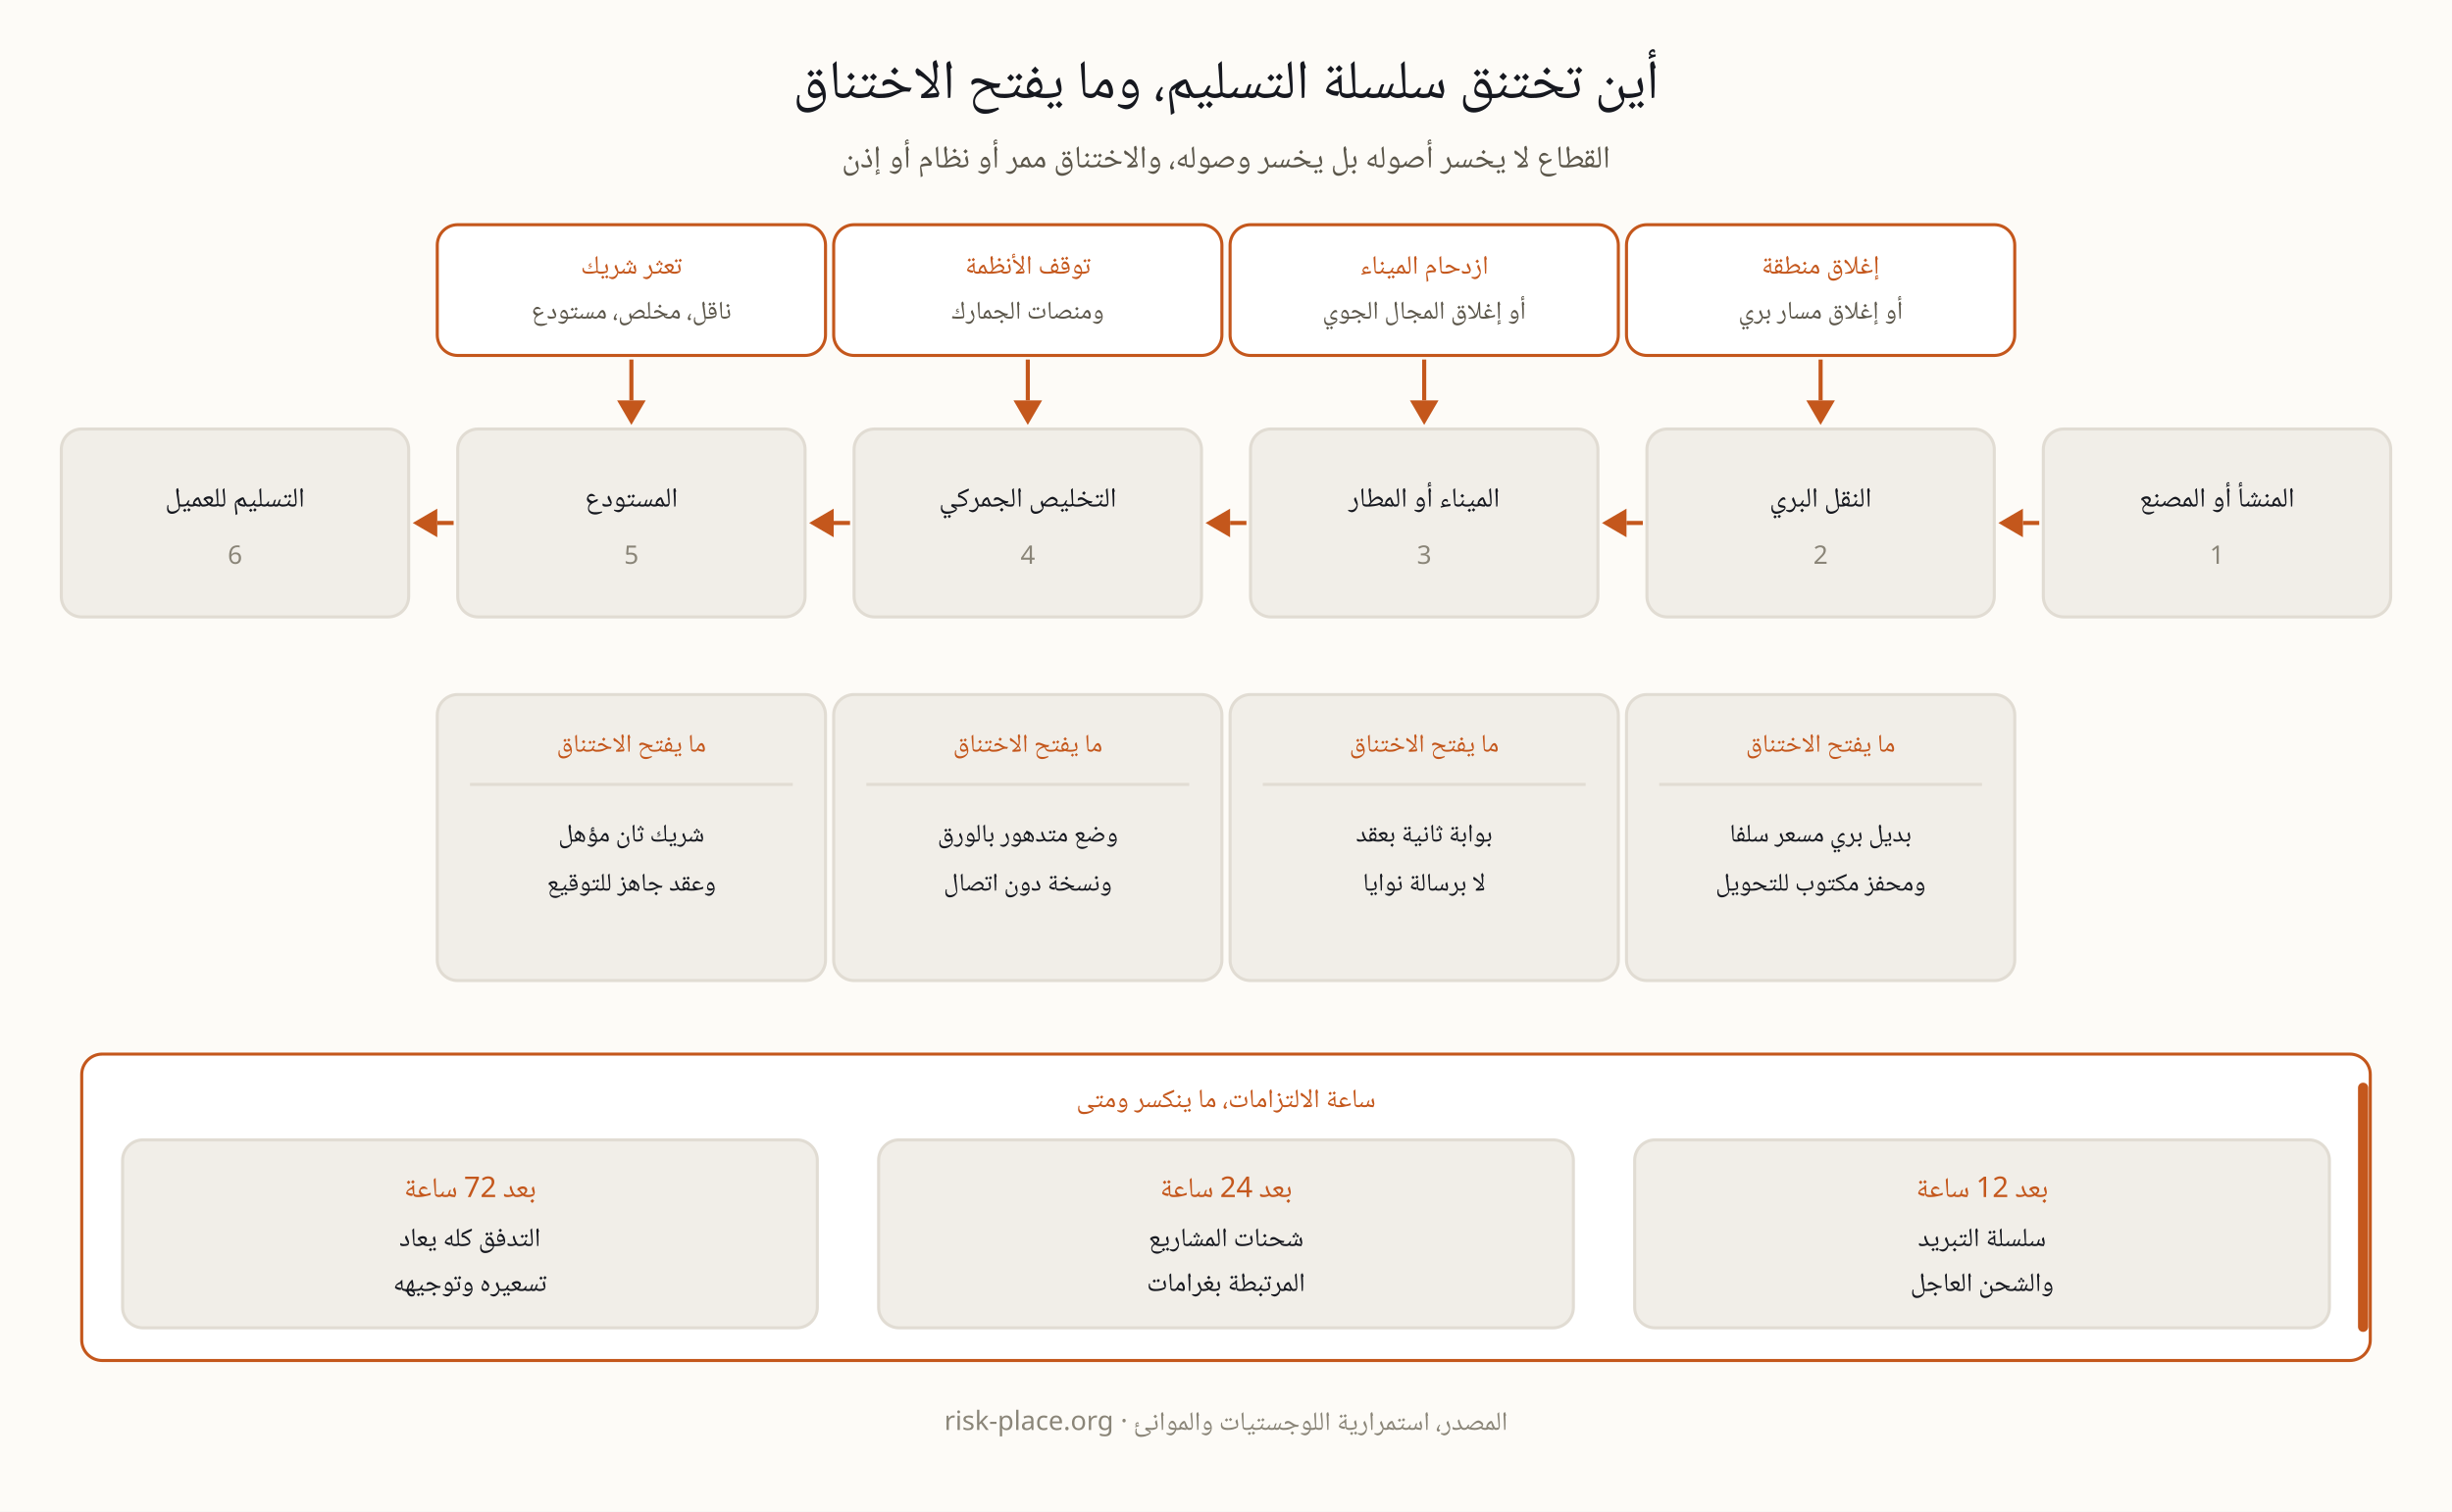
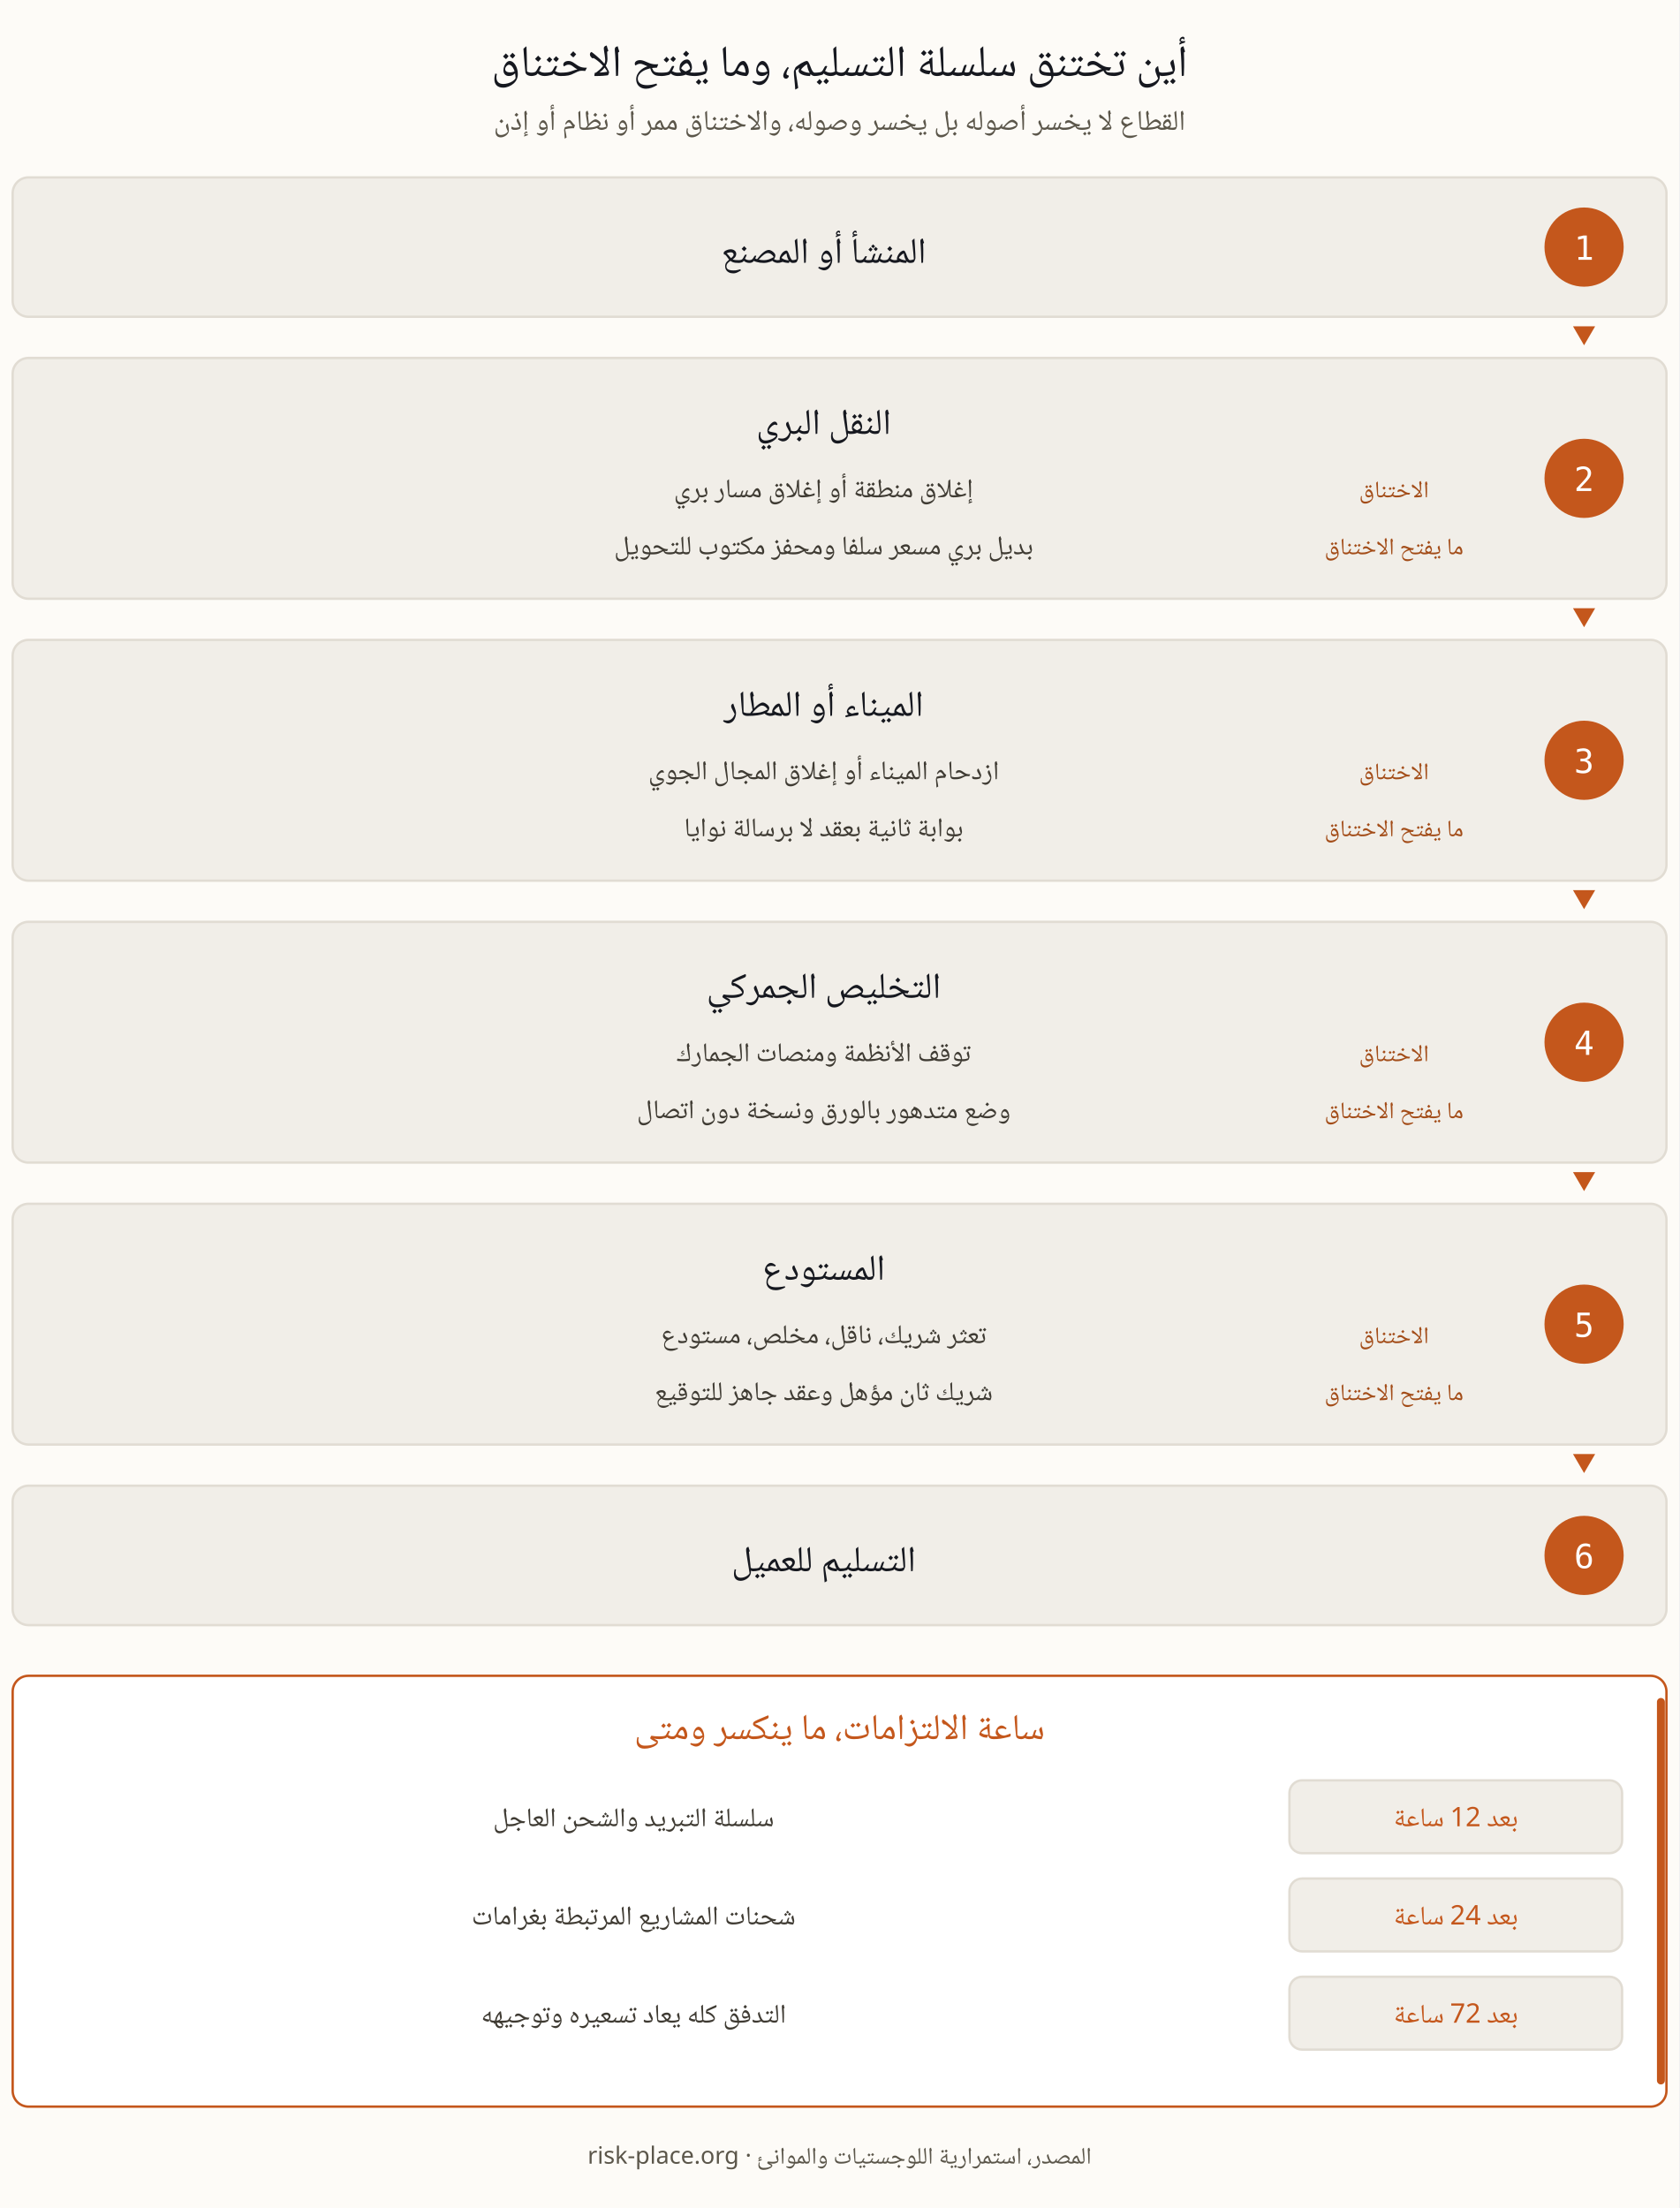
- <svg xmlns="http://www.w3.org/2000/svg" viewBox="0 0 1200 740" width="1200" height="740" direction="rtl" role="img" aria-label="سلسلة التسليم اللوجستي ومواضع الاختناق الأربعة وما يفتح كل اختناق وساعة الالتزامات">
-   <rect x="0" y="0" width="1200" height="740" fill="#FDFBF7" />
-   <text x="600" y="48" text-anchor="middle" font-family="'Noto Naskh Arabic','Segoe UI',Tahoma,serif" font-size="27" fill="#16181F">أين تختنق سلسلة التسليم، وما يفتح الاختناق</text>
-   <text x="600" y="82" text-anchor="middle" font-family="'Noto Naskh Arabic','Segoe UI',Tahoma,serif" font-size="15.5" fill="#5B564A">القطاع لا يخسر أصوله بل يخسر وصوله، والاختناق ممر أو نظام أو إذن</text>
-   <rect x="796" y="110" width="190" height="64" rx="10" fill="#FFFFFF" stroke="#C4571C" stroke-width="1.5" />
-   <text x="891" y="134" text-anchor="middle" font-family="'Noto Naskh Arabic','Segoe UI',Tahoma,serif" font-size="13" fill="#C4571C">إغلاق منطقة</text>
-   <text x="891" y="156" text-anchor="middle" font-family="'Noto Naskh Arabic','Segoe UI',Tahoma,serif" font-size="12.5" fill="#5B564A">أو إغلاق مسار بري</text>
-   <line x1="891" y1="176" x2="891" y2="196" stroke="#C4571C" stroke-width="2" />
-   <polygon points="884,196 891,208 898,196" fill="#C4571C" />
-   <rect x="602" y="110" width="190" height="64" rx="10" fill="#FFFFFF" stroke="#C4571C" stroke-width="1.5" />
-   <text x="697" y="134" text-anchor="middle" font-family="'Noto Naskh Arabic','Segoe UI',Tahoma,serif" font-size="13" fill="#C4571C">ازدحام الميناء</text>
-   <text x="697" y="156" text-anchor="middle" font-family="'Noto Naskh Arabic','Segoe UI',Tahoma,serif" font-size="12.5" fill="#5B564A">أو إغلاق المجال الجوي</text>
-   <line x1="697" y1="176" x2="697" y2="196" stroke="#C4571C" stroke-width="2" />
-   <polygon points="690,196 697,208 704,196" fill="#C4571C" />
-   <rect x="408" y="110" width="190" height="64" rx="10" fill="#FFFFFF" stroke="#C4571C" stroke-width="1.5" />
-   <text x="503" y="134" text-anchor="middle" font-family="'Noto Naskh Arabic','Segoe UI',Tahoma,serif" font-size="13" fill="#C4571C">توقف الأنظمة</text>
-   <text x="503" y="156" text-anchor="middle" font-family="'Noto Naskh Arabic','Segoe UI',Tahoma,serif" font-size="12.5" fill="#5B564A">ومنصات الجمارك</text>
-   <line x1="503" y1="176" x2="503" y2="196" stroke="#C4571C" stroke-width="2" />
-   <polygon points="496,196 503,208 510,196" fill="#C4571C" />
-   <rect x="214" y="110" width="190" height="64" rx="10" fill="#FFFFFF" stroke="#C4571C" stroke-width="1.5" />
-   <text x="309" y="134" text-anchor="middle" font-family="'Noto Naskh Arabic','Segoe UI',Tahoma,serif" font-size="13" fill="#C4571C">تعثر شريك</text>
-   <text x="309" y="156" text-anchor="middle" font-family="'Noto Naskh Arabic','Segoe UI',Tahoma,serif" font-size="12.5" fill="#5B564A">ناقل، مخلص، مستودع</text>
-   <line x1="309" y1="176" x2="309" y2="196" stroke="#C4571C" stroke-width="2" />
-   <polygon points="302,196 309,208 316,196" fill="#C4571C" />
-   <rect x="1000" y="210" width="170" height="92" rx="10" fill="#F1EEE8" stroke="#E1DCD3" stroke-width="1.5" />
-   <text x="1085.0" y="248" text-anchor="middle" font-family="'Noto Naskh Arabic','Segoe UI',Tahoma,serif" font-size="13.5" fill="#16181F">المنشأ أو المصنع</text>
-   <text x="1085.0" y="276" text-anchor="middle" font-family="'Noto Naskh Arabic','Segoe UI',Tahoma,serif" font-size="12.5" fill="#8A8578">1</text>
-   <line x1="998" y1="256" x2="990" y2="256" stroke="#C4571C" stroke-width="2" />
-   <polygon points="990,249 978,256 990,263" fill="#C4571C" />
-   <rect x="806" y="210" width="170" height="92" rx="10" fill="#F1EEE8" stroke="#E1DCD3" stroke-width="1.5" />
-   <text x="891.0" y="248" text-anchor="middle" font-family="'Noto Naskh Arabic','Segoe UI',Tahoma,serif" font-size="13.5" fill="#16181F">النقل البري</text>
-   <text x="891.0" y="276" text-anchor="middle" font-family="'Noto Naskh Arabic','Segoe UI',Tahoma,serif" font-size="12.5" fill="#8A8578">2</text>
-   <line x1="804" y1="256" x2="796" y2="256" stroke="#C4571C" stroke-width="2" />
-   <polygon points="796,249 784,256 796,263" fill="#C4571C" />
-   <rect x="612" y="210" width="170" height="92" rx="10" fill="#F1EEE8" stroke="#E1DCD3" stroke-width="1.5" />
-   <text x="697.0" y="248" text-anchor="middle" font-family="'Noto Naskh Arabic','Segoe UI',Tahoma,serif" font-size="13.5" fill="#16181F">الميناء أو المطار</text>
-   <text x="697.0" y="276" text-anchor="middle" font-family="'Noto Naskh Arabic','Segoe UI',Tahoma,serif" font-size="12.5" fill="#8A8578">3</text>
-   <line x1="610" y1="256" x2="602" y2="256" stroke="#C4571C" stroke-width="2" />
-   <polygon points="602,249 590,256 602,263" fill="#C4571C" />
-   <rect x="418" y="210" width="170" height="92" rx="10" fill="#F1EEE8" stroke="#E1DCD3" stroke-width="1.5" />
-   <text x="503.0" y="248" text-anchor="middle" font-family="'Noto Naskh Arabic','Segoe UI',Tahoma,serif" font-size="13.5" fill="#16181F">التخليص الجمركي</text>
-   <text x="503.0" y="276" text-anchor="middle" font-family="'Noto Naskh Arabic','Segoe UI',Tahoma,serif" font-size="12.5" fill="#8A8578">4</text>
-   <line x1="416" y1="256" x2="408" y2="256" stroke="#C4571C" stroke-width="2" />
-   <polygon points="408,249 396,256 408,263" fill="#C4571C" />
-   <rect x="224" y="210" width="170" height="92" rx="10" fill="#F1EEE8" stroke="#E1DCD3" stroke-width="1.5" />
-   <text x="309.0" y="248" text-anchor="middle" font-family="'Noto Naskh Arabic','Segoe UI',Tahoma,serif" font-size="13.5" fill="#16181F">المستودع</text>
-   <text x="309.0" y="276" text-anchor="middle" font-family="'Noto Naskh Arabic','Segoe UI',Tahoma,serif" font-size="12.5" fill="#8A8578">5</text>
-   <line x1="222" y1="256" x2="214" y2="256" stroke="#C4571C" stroke-width="2" />
-   <polygon points="214,249 202,256 214,263" fill="#C4571C" />
-   <rect x="30" y="210" width="170" height="92" rx="10" fill="#F1EEE8" stroke="#E1DCD3" stroke-width="1.5" />
-   <text x="115.0" y="248" text-anchor="middle" font-family="'Noto Naskh Arabic','Segoe UI',Tahoma,serif" font-size="13.5" fill="#16181F">التسليم للعميل</text>
-   <text x="115.0" y="276" text-anchor="middle" font-family="'Noto Naskh Arabic','Segoe UI',Tahoma,serif" font-size="12.5" fill="#8A8578">6</text>
-   <rect x="796" y="340" width="190" height="140" rx="10" fill="#F1EEE8" stroke="#E1DCD3" stroke-width="1.5" />
-   <text x="891" y="368" text-anchor="middle" font-family="'Noto Naskh Arabic','Segoe UI',Tahoma,serif" font-size="12.5" fill="#C4571C">ما يفتح الاختناق</text>
-   <line x1="812" y1="384" x2="970" y2="384" stroke="#E1DCD3" stroke-width="1.5" />
-   <text x="891" y="412" text-anchor="middle" font-family="'Noto Naskh Arabic','Segoe UI',Tahoma,serif" font-size="12.5" fill="#16181F">بديل بري مسعر سلفا</text>
-   <text x="891" y="436" text-anchor="middle" font-family="'Noto Naskh Arabic','Segoe UI',Tahoma,serif" font-size="12.5" fill="#16181F">ومحفز مكتوب للتحويل</text>
-   <rect x="602" y="340" width="190" height="140" rx="10" fill="#F1EEE8" stroke="#E1DCD3" stroke-width="1.5" />
-   <text x="697" y="368" text-anchor="middle" font-family="'Noto Naskh Arabic','Segoe UI',Tahoma,serif" font-size="12.5" fill="#C4571C">ما يفتح الاختناق</text>
-   <line x1="618" y1="384" x2="776" y2="384" stroke="#E1DCD3" stroke-width="1.5" />
-   <text x="697" y="412" text-anchor="middle" font-family="'Noto Naskh Arabic','Segoe UI',Tahoma,serif" font-size="12.5" fill="#16181F">بوابة ثانية بعقد</text>
-   <text x="697" y="436" text-anchor="middle" font-family="'Noto Naskh Arabic','Segoe UI',Tahoma,serif" font-size="12.5" fill="#16181F">لا برسالة نوايا</text>
-   <rect x="408" y="340" width="190" height="140" rx="10" fill="#F1EEE8" stroke="#E1DCD3" stroke-width="1.5" />
-   <text x="503" y="368" text-anchor="middle" font-family="'Noto Naskh Arabic','Segoe UI',Tahoma,serif" font-size="12.5" fill="#C4571C">ما يفتح الاختناق</text>
-   <line x1="424" y1="384" x2="582" y2="384" stroke="#E1DCD3" stroke-width="1.5" />
-   <text x="503" y="412" text-anchor="middle" font-family="'Noto Naskh Arabic','Segoe UI',Tahoma,serif" font-size="12.5" fill="#16181F">وضع متدهور بالورق</text>
-   <text x="503" y="436" text-anchor="middle" font-family="'Noto Naskh Arabic','Segoe UI',Tahoma,serif" font-size="12.5" fill="#16181F">ونسخة دون اتصال</text>
-   <rect x="214" y="340" width="190" height="140" rx="10" fill="#F1EEE8" stroke="#E1DCD3" stroke-width="1.5" />
-   <text x="309" y="368" text-anchor="middle" font-family="'Noto Naskh Arabic','Segoe UI',Tahoma,serif" font-size="12.5" fill="#C4571C">ما يفتح الاختناق</text>
-   <line x1="230" y1="384" x2="388" y2="384" stroke="#E1DCD3" stroke-width="1.5" />
-   <text x="309" y="412" text-anchor="middle" font-family="'Noto Naskh Arabic','Segoe UI',Tahoma,serif" font-size="12.5" fill="#16181F">شريك ثان مؤهل</text>
-   <text x="309" y="436" text-anchor="middle" font-family="'Noto Naskh Arabic','Segoe UI',Tahoma,serif" font-size="12.5" fill="#16181F">وعقد جاهز للتوقيع</text>
-   <rect x="40" y="516" width="1120" height="150" rx="10" fill="#FFFFFF" stroke="#C4571C" stroke-width="1.5" />
-   <rect x="1154" y="530" width="5" height="122" rx="2.5" fill="#C4571C" />
-   <text x="600" y="542" text-anchor="middle" font-family="'Noto Naskh Arabic','Segoe UI',Tahoma,serif" font-size="13" fill="#C4571C">ساعة الالتزامات، ما ينكسر ومتى</text>
-   <rect x="800" y="558" width="340" height="92" rx="10" fill="#F1EEE8" stroke="#E1DCD3" stroke-width="1.5" />
-   <text x="970" y="586" text-anchor="middle" font-family="'Noto Naskh Arabic','Segoe UI',Tahoma,serif" font-size="14" fill="#C4571C">بعد 12 ساعة</text>
-   <text x="970" y="610" text-anchor="middle" font-family="'Noto Naskh Arabic','Segoe UI',Tahoma,serif" font-size="13" fill="#16181F">سلسلة التبريد</text>
-   <text x="970" y="632" text-anchor="middle" font-family="'Noto Naskh Arabic','Segoe UI',Tahoma,serif" font-size="13" fill="#16181F">والشحن العاجل</text>
-   <rect x="430" y="558" width="340" height="92" rx="10" fill="#F1EEE8" stroke="#E1DCD3" stroke-width="1.5" />
-   <text x="600" y="586" text-anchor="middle" font-family="'Noto Naskh Arabic','Segoe UI',Tahoma,serif" font-size="14" fill="#C4571C">بعد 24 ساعة</text>
-   <text x="600" y="610" text-anchor="middle" font-family="'Noto Naskh Arabic','Segoe UI',Tahoma,serif" font-size="13" fill="#16181F">شحنات المشاريع</text>
-   <text x="600" y="632" text-anchor="middle" font-family="'Noto Naskh Arabic','Segoe UI',Tahoma,serif" font-size="13" fill="#16181F">المرتبطة بغرامات</text>
-   <rect x="60" y="558" width="340" height="92" rx="10" fill="#F1EEE8" stroke="#E1DCD3" stroke-width="1.5" />
-   <text x="230" y="586" text-anchor="middle" font-family="'Noto Naskh Arabic','Segoe UI',Tahoma,serif" font-size="14" fill="#C4571C">بعد 72 ساعة</text>
-   <text x="230" y="610" text-anchor="middle" font-family="'Noto Naskh Arabic','Segoe UI',Tahoma,serif" font-size="13" fill="#16181F">التدفق كله يعاد</text>
-   <text x="230" y="632" text-anchor="middle" font-family="'Noto Naskh Arabic','Segoe UI',Tahoma,serif" font-size="13" fill="#16181F">تسعيره وتوجيهه</text>
-   <text x="600" y="700" text-anchor="middle" font-family="'Noto Naskh Arabic','Segoe UI',Tahoma,serif" font-size="13" fill="#8A8578">المصدر، استمرارية اللوجستيات والموانئ · risk-place.org</text>
+ <svg xmlns="http://www.w3.org/2000/svg" viewBox="0 0 1060 1394" width="1060" height="1394" direction="rtl" role="img" aria-label="سلسلة التسليم اللوجستي ومواضع الاختناق الأربعة وما يفتح كل اختناق وساعة الالتزامات">
+   <rect x="0" y="0" width="1060" height="1394" rx="0" fill="#FDFBF7" />
+   <text x="530" y="48" text-anchor="middle" font-family="'Noto Naskh Arabic','Segoe UI',Tahoma,serif" font-size="28" fill="#16181F">أين تختنق سلسلة التسليم، وما يفتح الاختناق</text>
+   <text x="530" y="82" text-anchor="middle" font-family="'Noto Naskh Arabic','Segoe UI',Tahoma,serif" font-size="18" fill="#5B564A">القطاع لا يخسر أصوله بل يخسر وصوله، والاختناق ممر أو نظام أو إذن</text>
+   <rect x="8" y="112" width="1044" height="88" rx="10" fill="#F1EEE8" stroke="#E1DCD3" stroke-width="1.5" />
+   <circle cx="1000" cy="156" r="25" fill="#C4571C" />
+   <text x="1000" y="164" text-anchor="middle" font-family="Consolas, monospace" font-size="21" fill="#FFFFFF">1</text>
+   <text x="520" y="166" text-anchor="middle" font-family="'Noto Naskh Arabic','Segoe UI',Tahoma,serif" font-size="23" fill="#16181F">المنشأ أو المصنع</text>
+   <polygon points="993,206 1007,206 1000,218" fill="#C4571C" />
+   <rect x="8" y="226" width="1044" height="152" rx="10" fill="#F1EEE8" stroke="#E1DCD3" stroke-width="1.5" />
+   <circle cx="1000" cy="302" r="25" fill="#C4571C" />
+   <text x="1000" y="310" text-anchor="middle" font-family="Consolas, monospace" font-size="21" fill="#FFFFFF">2</text>
+   <text x="520" y="274" text-anchor="middle" font-family="'Noto Naskh Arabic','Segoe UI',Tahoma,serif" font-size="23" fill="#16181F">النقل البري</text>
+   <text x="880" y="314" text-anchor="middle" font-family="'Noto Naskh Arabic','Segoe UI',Tahoma,serif" font-size="15" fill="#A34D19">الاختناق</text>
+   <text x="520" y="314" text-anchor="middle" font-family="'Noto Naskh Arabic','Segoe UI',Tahoma,serif" font-size="17" fill="#3F3B33">إغلاق منطقة أو إغلاق مسار بري</text>
+   <text x="880" y="350" text-anchor="middle" font-family="'Noto Naskh Arabic','Segoe UI',Tahoma,serif" font-size="15" fill="#A34D19">ما يفتح الاختناق</text>
+   <text x="520" y="350" text-anchor="middle" font-family="'Noto Naskh Arabic','Segoe UI',Tahoma,serif" font-size="17" fill="#3F3B33">بديل بري مسعر سلفا ومحفز مكتوب للتحويل</text>
+   <polygon points="993,384 1007,384 1000,396" fill="#C4571C" />
+   <rect x="8" y="404" width="1044" height="152" rx="10" fill="#F1EEE8" stroke="#E1DCD3" stroke-width="1.5" />
+   <circle cx="1000" cy="480" r="25" fill="#C4571C" />
+   <text x="1000" y="488" text-anchor="middle" font-family="Consolas, monospace" font-size="21" fill="#FFFFFF">3</text>
+   <text x="520" y="452" text-anchor="middle" font-family="'Noto Naskh Arabic','Segoe UI',Tahoma,serif" font-size="23" fill="#16181F">الميناء أو المطار</text>
+   <text x="880" y="492" text-anchor="middle" font-family="'Noto Naskh Arabic','Segoe UI',Tahoma,serif" font-size="15" fill="#A34D19">الاختناق</text>
+   <text x="520" y="492" text-anchor="middle" font-family="'Noto Naskh Arabic','Segoe UI',Tahoma,serif" font-size="17" fill="#3F3B33">ازدحام الميناء أو إغلاق المجال الجوي</text>
+   <text x="880" y="528" text-anchor="middle" font-family="'Noto Naskh Arabic','Segoe UI',Tahoma,serif" font-size="15" fill="#A34D19">ما يفتح الاختناق</text>
+   <text x="520" y="528" text-anchor="middle" font-family="'Noto Naskh Arabic','Segoe UI',Tahoma,serif" font-size="17" fill="#3F3B33">بوابة ثانية بعقد لا برسالة نوايا</text>
+   <polygon points="993,562 1007,562 1000,574" fill="#C4571C" />
+   <rect x="8" y="582" width="1044" height="152" rx="10" fill="#F1EEE8" stroke="#E1DCD3" stroke-width="1.5" />
+   <circle cx="1000" cy="658" r="25" fill="#C4571C" />
+   <text x="1000" y="666" text-anchor="middle" font-family="Consolas, monospace" font-size="21" fill="#FFFFFF">4</text>
+   <text x="520" y="630" text-anchor="middle" font-family="'Noto Naskh Arabic','Segoe UI',Tahoma,serif" font-size="23" fill="#16181F">التخليص الجمركي</text>
+   <text x="880" y="670" text-anchor="middle" font-family="'Noto Naskh Arabic','Segoe UI',Tahoma,serif" font-size="15" fill="#A34D19">الاختناق</text>
+   <text x="520" y="670" text-anchor="middle" font-family="'Noto Naskh Arabic','Segoe UI',Tahoma,serif" font-size="17" fill="#3F3B33">توقف الأنظمة ومنصات الجمارك</text>
+   <text x="880" y="706" text-anchor="middle" font-family="'Noto Naskh Arabic','Segoe UI',Tahoma,serif" font-size="15" fill="#A34D19">ما يفتح الاختناق</text>
+   <text x="520" y="706" text-anchor="middle" font-family="'Noto Naskh Arabic','Segoe UI',Tahoma,serif" font-size="17" fill="#3F3B33">وضع متدهور بالورق ونسخة دون اتصال</text>
+   <polygon points="993,740 1007,740 1000,752" fill="#C4571C" />
+   <rect x="8" y="760" width="1044" height="152" rx="10" fill="#F1EEE8" stroke="#E1DCD3" stroke-width="1.5" />
+   <circle cx="1000" cy="836" r="25" fill="#C4571C" />
+   <text x="1000" y="844" text-anchor="middle" font-family="Consolas, monospace" font-size="21" fill="#FFFFFF">5</text>
+   <text x="520" y="808" text-anchor="middle" font-family="'Noto Naskh Arabic','Segoe UI',Tahoma,serif" font-size="23" fill="#16181F">المستودع</text>
+   <text x="880" y="848" text-anchor="middle" font-family="'Noto Naskh Arabic','Segoe UI',Tahoma,serif" font-size="15" fill="#A34D19">الاختناق</text>
+   <text x="520" y="848" text-anchor="middle" font-family="'Noto Naskh Arabic','Segoe UI',Tahoma,serif" font-size="17" fill="#3F3B33">تعثر شريك، ناقل، مخلص، مستودع</text>
+   <text x="880" y="884" text-anchor="middle" font-family="'Noto Naskh Arabic','Segoe UI',Tahoma,serif" font-size="15" fill="#A34D19">ما يفتح الاختناق</text>
+   <text x="520" y="884" text-anchor="middle" font-family="'Noto Naskh Arabic','Segoe UI',Tahoma,serif" font-size="17" fill="#3F3B33">شريك ثان مؤهل وعقد جاهز للتوقيع</text>
+   <polygon points="993,918 1007,918 1000,930" fill="#C4571C" />
+   <rect x="8" y="938" width="1044" height="88" rx="10" fill="#F1EEE8" stroke="#E1DCD3" stroke-width="1.5" />
+   <circle cx="1000" cy="982" r="25" fill="#C4571C" />
+   <text x="1000" y="990" text-anchor="middle" font-family="Consolas, monospace" font-size="21" fill="#FFFFFF">6</text>
+   <text x="520" y="992" text-anchor="middle" font-family="'Noto Naskh Arabic','Segoe UI',Tahoma,serif" font-size="23" fill="#16181F">التسليم للعميل</text>
+   <rect x="8" y="1058" width="1044" height="272" rx="10" fill="#FFFFFF" stroke="#C4571C" stroke-width="1.5" />
+   <rect x="1046" y="1072" width="5" height="244" rx="2.5" fill="#C4571C" />
+   <text x="530" y="1098" text-anchor="middle" font-family="'Noto Naskh Arabic','Segoe UI',Tahoma,serif" font-size="23" fill="#C4571C">ساعة الالتزامات، ما ينكسر ومتى</text>
+   <rect x="814" y="1124" width="210" height="46" rx="8" fill="#F1EEE8" stroke="#E1DCD3" stroke-width="1.5" />
+   <text x="919" y="1153" text-anchor="middle" font-family="'Noto Naskh Arabic','Segoe UI',Tahoma,serif" font-size="17" fill="#C4571C">بعد 12 ساعة</text>
+   <text x="400" y="1153" text-anchor="middle" font-family="'Noto Naskh Arabic','Segoe UI',Tahoma,serif" font-size="17" fill="#3F3B33">سلسلة التبريد والشحن العاجل</text>
+   <rect x="814" y="1186" width="210" height="46" rx="8" fill="#F1EEE8" stroke="#E1DCD3" stroke-width="1.5" />
+   <text x="919" y="1215" text-anchor="middle" font-family="'Noto Naskh Arabic','Segoe UI',Tahoma,serif" font-size="17" fill="#C4571C">بعد 24 ساعة</text>
+   <text x="400" y="1215" text-anchor="middle" font-family="'Noto Naskh Arabic','Segoe UI',Tahoma,serif" font-size="17" fill="#3F3B33">شحنات المشاريع المرتبطة بغرامات</text>
+   <rect x="814" y="1248" width="210" height="46" rx="8" fill="#F1EEE8" stroke="#E1DCD3" stroke-width="1.5" />
+   <text x="919" y="1277" text-anchor="middle" font-family="'Noto Naskh Arabic','Segoe UI',Tahoma,serif" font-size="17" fill="#C4571C">بعد 72 ساعة</text>
+   <text x="400" y="1277" text-anchor="middle" font-family="'Noto Naskh Arabic','Segoe UI',Tahoma,serif" font-size="17" fill="#3F3B33">التدفق كله يعاد تسعيره وتوجيهه</text>
+   <text x="530" y="1366" text-anchor="middle" font-family="'Noto Naskh Arabic','Segoe UI',Tahoma,serif" font-size="15" fill="#5B564A">المصدر، استمرارية اللوجستيات والموانئ · risk-place.org</text>
</svg>
